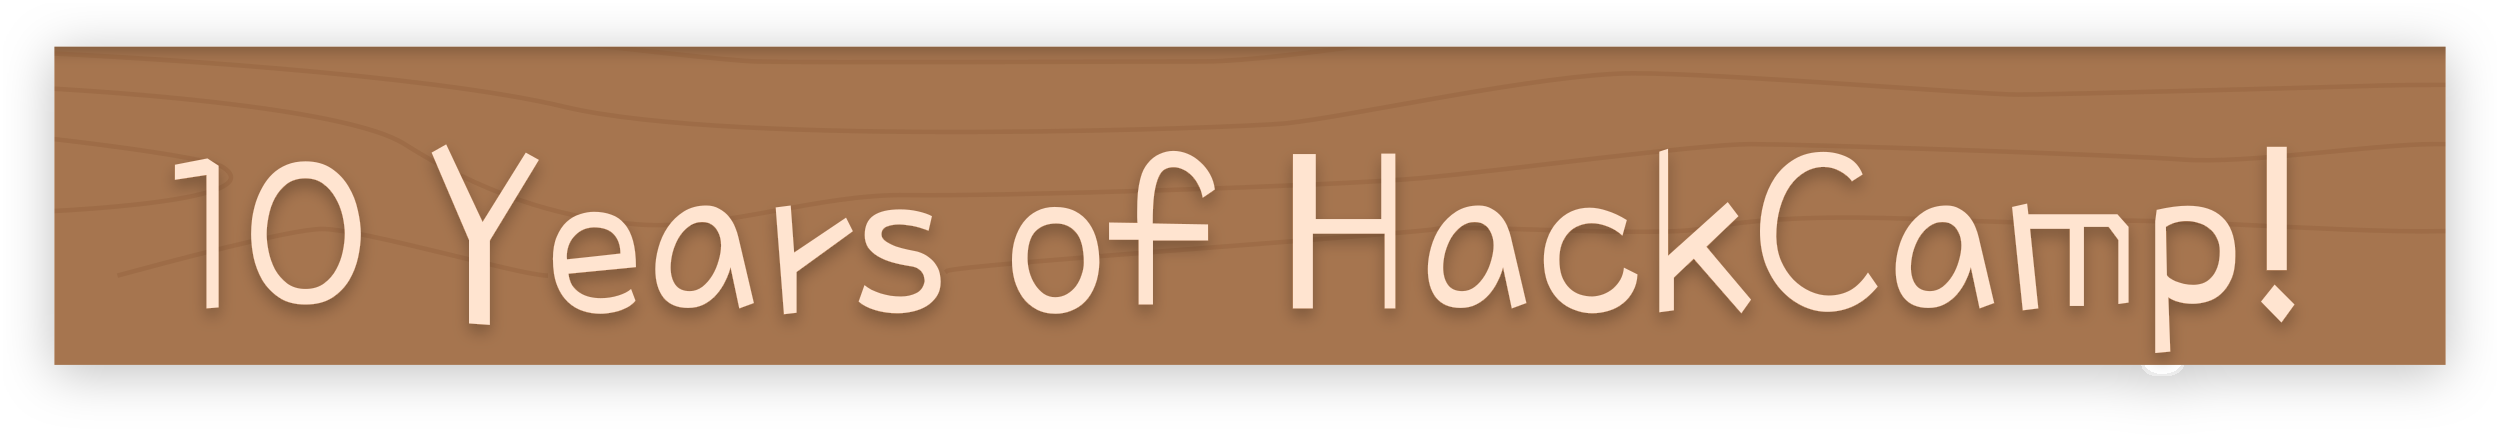
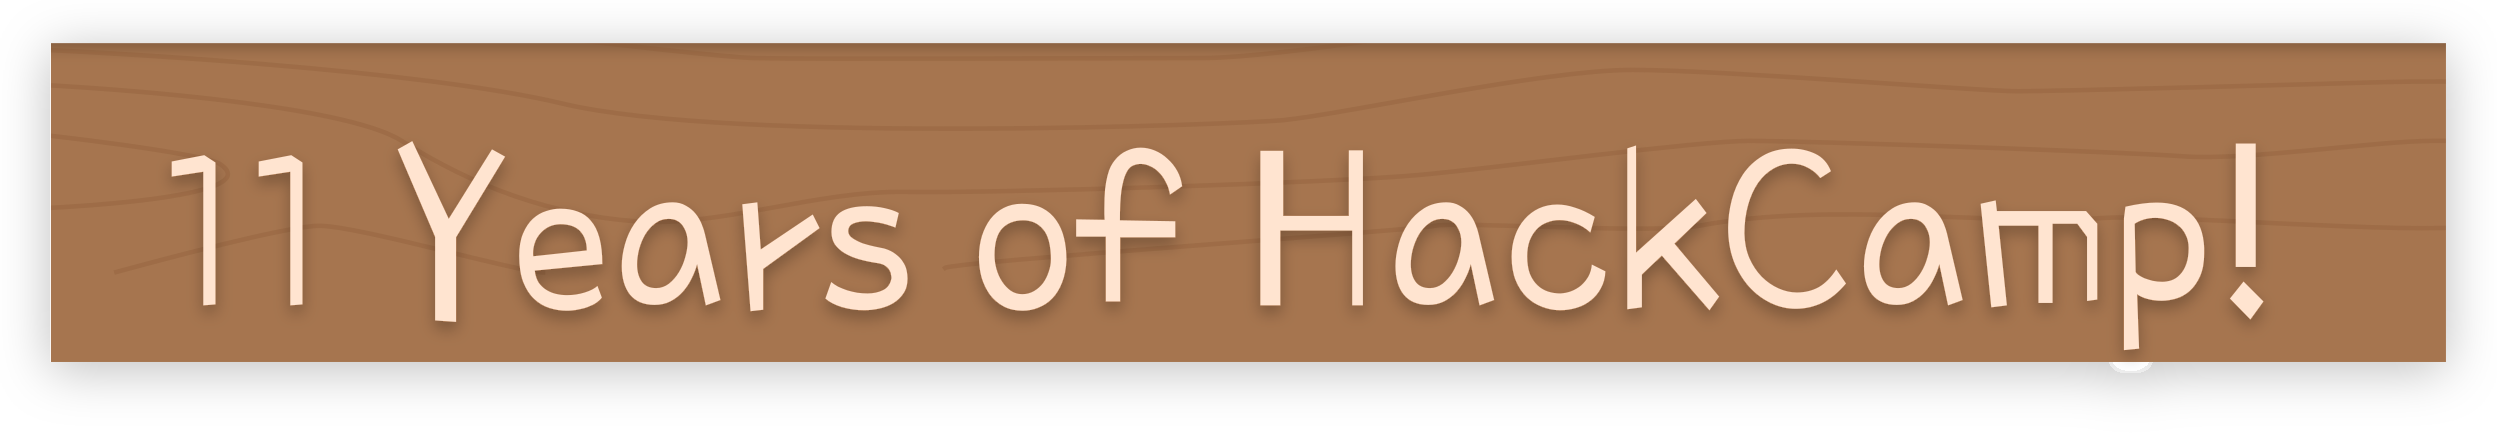
- <svg xmlns="http://www.w3.org/2000/svg" width="644" height="113" viewBox="0 0 644 113" fill="none">
+ <svg xmlns="http://www.w3.org/2000/svg" width="643" height="112" viewBox="0 0 643 112" fill="none">
  <g filter="url(#filter0_d_7246_24456)">
-     <mask id="mask0_7246_24456" style="mask-type:alpha" maskUnits="userSpaceOnUse" x="14" y="12" width="616" height="85">
-       <rect width="616" height="85" transform="translate(14 12)" fill="#A6754F" />
+     <mask id="mask0_7246_24456" style="mask-type:alpha" maskUnits="userSpaceOnUse" x="13" y="11" width="617" height="86">
+       <rect width="616" height="85" transform="translate(13.1001 11.1001)" fill="#A6754F" />
    </mask>
    <g mask="url(#mask0_7246_24456)">
      <g filter="url(#filter1_i_7246_24456)">
-         <rect x="-5.504" y="1" width="711.886" height="93" fill="#A6754F" />
+         <rect x="-6.404" y="0.1" width="711.886" height="93" fill="#A6754F" />
      </g>
      <g opacity="0.28">
-         <path d="M-3.878 34C15.3 35.647 53.424 40.451 57.421 43.059C71.939 52.529 6.338 55 -3.878 55" stroke="#875732" stroke-width="1.187" />
-         <path d="M243.626 69.322L243.15 69.676L243.859 70.628L244.335 70.274L243.98 69.798L243.626 69.322ZM369.956 58.978L369.826 58.399L369.956 58.978ZM437.788 58.978L437.68 58.395L437.788 58.978ZM541.691 56.975L541.651 56.383L541.691 56.975ZM772.107 45.354L772.139 45.946L772.107 45.354ZM30.253 71L30.408 71.573C36.33 69.97 47.468 66.966 58.146 64.364C63.486 63.062 68.705 61.862 73.098 60.988C77.508 60.11 81.033 59.572 83.012 59.572V58.978V58.385C80.899 58.385 77.264 58.949 72.866 59.824C68.45 60.703 63.212 61.907 57.865 63.211C47.17 65.817 36.02 68.824 30.098 70.427L30.253 71ZM83.012 58.978V59.572C85.498 59.572 89.913 60.308 95.306 61.438C100.679 62.562 106.963 64.063 113.155 65.566C119.342 67.067 125.439 68.572 130.425 69.7C132.918 70.264 135.139 70.736 136.96 71.067C138.768 71.396 140.22 71.593 141.154 71.593V71V70.407C140.339 70.407 138.981 70.228 137.172 69.9C135.376 69.573 133.173 69.106 130.686 68.543C125.713 67.417 119.63 65.916 113.434 64.413C107.244 62.91 100.943 61.405 95.549 60.276C90.176 59.151 85.641 58.385 83.012 58.385V58.978ZM243.98 69.798L244.335 70.274C244.281 70.314 244.257 70.311 244.343 70.284C244.409 70.263 244.506 70.238 244.641 70.209C244.91 70.151 245.289 70.085 245.778 70.012C246.753 69.867 248.13 69.699 249.855 69.512C253.303 69.138 258.122 68.689 263.867 68.191C275.354 67.196 290.526 66.007 305.802 64.829C321.077 63.652 336.455 62.488 348.351 61.542C354.298 61.069 359.377 60.651 363.138 60.314C366.871 59.979 369.363 59.718 370.085 59.557L369.956 58.978L369.826 58.399C369.202 58.539 366.816 58.792 363.032 59.132C359.277 59.469 354.203 59.887 348.257 60.359C336.363 61.305 320.988 62.469 305.711 63.646C290.435 64.823 275.258 66.013 263.764 67.009C258.018 67.507 253.189 67.957 249.727 68.332C247.997 68.52 246.602 68.69 245.603 68.839C245.105 68.913 244.696 68.983 244.39 69.049C244.238 69.082 244.102 69.116 243.988 69.152C243.895 69.181 243.747 69.232 243.626 69.322L243.98 69.798ZM369.956 58.978L370.085 59.557C370.687 59.423 372.008 59.342 373.953 59.314C375.874 59.286 378.343 59.31 381.198 59.365C386.909 59.476 394.136 59.714 401.565 59.922C408.99 60.131 416.613 60.311 423.1 60.305C429.567 60.298 434.962 60.108 437.897 59.562L437.788 58.978L437.68 58.395C434.87 58.918 429.586 59.112 423.098 59.118C416.631 59.124 409.023 58.945 401.599 58.736C394.179 58.528 386.939 58.289 381.221 58.179C378.362 58.123 375.877 58.1 373.936 58.128C372.019 58.155 370.57 58.233 369.826 58.399L369.956 58.978ZM437.788 58.978L437.897 59.562C455.057 56.368 473.576 56.366 491.538 56.917C509.474 57.467 526.888 58.571 541.731 57.567L541.691 56.975L541.651 56.383C526.885 57.382 509.574 56.283 491.575 55.731C473.602 55.18 454.974 55.177 437.68 58.395L437.788 58.978ZM541.691 56.975L541.731 57.567C549.728 57.026 569.458 58.124 589.35 59.063C599.28 59.532 609.236 59.959 617.755 60.12C626.26 60.28 633.376 60.175 637.603 59.566L637.518 58.978L637.434 58.391C633.316 58.984 626.292 59.094 617.778 58.934C609.277 58.773 599.336 58.346 589.406 57.877C569.578 56.941 549.738 55.836 541.651 56.383L541.691 56.975ZM637.518 58.978L637.603 59.566C645.893 58.371 663.332 58.37 680.45 58.42C688.994 58.445 697.446 58.482 704.602 58.388C711.745 58.294 717.64 58.069 721.051 57.562L720.963 56.975L720.876 56.388C717.557 56.882 711.743 57.108 704.586 57.202C697.442 57.296 689.003 57.258 680.454 57.233C663.387 57.183 645.833 57.181 637.434 58.391L637.518 58.978ZM720.963 56.975L721.051 57.562C727.827 56.553 736.898 53.832 746.088 51.285C755.316 48.728 764.676 46.343 772.139 45.946L772.107 45.354L772.076 44.762C764.464 45.166 754.981 47.59 745.771 50.142C736.523 52.705 727.558 55.393 720.876 56.388L720.963 56.975ZM772.107 45.354L772.139 45.946C784.172 45.307 795.059 45.68 798.985 45.946L799.025 45.354L799.065 44.762C795.095 44.493 784.161 44.119 772.076 44.762L772.107 45.354Z" fill="#875732" />
-         <path d="M40.005 -2C86.492 3.813 182.469 15.518 194.484 15.828C209.503 16.215 289.961 15.828 310.344 15.828C330.727 15.828 391.338 5.364 405.821 4.201C420.303 3.038 444.441 4.201 463.751 4.201C483.061 4.201 534.554 11.177 545.818 9.627C557.082 8.077 613.403 8.852 629.494 6.526C645.586 4.201 670.796 6.526 692.251 6.526C713.707 6.526 759.836 7.301 772.173 4.201C782.043 1.721 792.019 0.584 795.774 0.325" stroke="#875732" stroke-width="1.187" />
-         <path d="M-3.878 13C31.148 14.307 110.037 19.037 145.386 27.505C189.573 38.09 320.819 32.781 330.754 31.818C346.92 30.249 397.573 18.881 420.744 18.881C443.915 18.881 509.656 24.369 519.895 24.369C530.133 24.369 601.263 22.409 614.195 22.017C627.128 21.625 667.004 22.017 683.708 23.193C700.413 24.369 735.978 20.057 738.672 20.449C741.367 20.841 794.714 22.017 799.025 22.017" stroke="#875732" stroke-width="1.187" />
-         <path d="M-3.878 22C25.878 23.061 89.156 27.572 104.213 37.124C123.035 49.065 142.933 56.229 164.444 57.821C185.955 59.413 210.692 49.861 233.816 50.259C256.94 50.657 344.597 47.871 366.108 45.881C387.618 43.891 437.631 37.124 451.075 37.124C464.52 37.124 546.261 39.91 562.394 41.104C578.527 42.298 611.869 37.124 626.926 37.124C641.984 37.124 705.978 37.124 712.432 37.124C718.885 37.124 737.707 32.348 750.076 32.348C759.971 32.348 785.748 32.348 797.399 32.348" stroke="#875732" stroke-width="1.187" />
+         <path d="M-4.778 33.1C14.4 34.747 52.524 39.551 56.521 42.159C71.039 51.63 5.438 54.1 -4.778 54.1" stroke="#875732" stroke-width="1.187" />
+         <path d="M242.726 68.422L242.25 68.776L242.959 69.728L243.435 69.374L243.08 68.898L242.726 68.422ZM369.056 58.078L368.926 57.499V57.499L369.056 58.078ZM436.888 58.078L436.78 57.495L436.888 58.078ZM540.791 56.075L540.751 55.483V55.483L540.791 56.075ZM771.207 44.454L771.239 45.047V45.047L771.207 44.454ZM29.353 70.1L29.508 70.673C35.43 69.07 46.568 66.066 57.246 63.464C62.586 62.162 67.805 60.962 72.198 60.088C76.608 59.21 80.133 58.672 82.112 58.672V58.078V57.485C79.999 57.485 76.364 58.049 71.966 58.924C67.55 59.803 62.312 61.008 56.965 62.311C46.271 64.917 35.12 67.924 29.198 69.527L29.353 70.1ZM82.112 58.078V58.672C84.598 58.672 89.013 59.408 94.406 60.538C99.78 61.662 106.063 63.163 112.255 64.666C118.442 66.168 124.539 67.672 129.525 68.8C132.018 69.365 134.24 69.836 136.06 70.167C137.868 70.496 139.32 70.693 140.255 70.693V70.1V69.507C139.439 69.507 138.082 69.329 136.272 69C134.476 68.673 132.273 68.206 129.787 67.643C124.813 66.517 118.73 65.016 112.535 63.513C106.344 62.01 100.043 60.505 94.65 59.376C89.276 58.251 84.741 57.485 82.112 57.485V58.078ZM243.08 68.898L243.435 69.374C243.381 69.414 243.357 69.411 243.443 69.384C243.509 69.364 243.606 69.338 243.741 69.309C244.01 69.251 244.39 69.185 244.878 69.112C245.854 68.967 247.23 68.799 248.955 68.612C252.403 68.238 257.222 67.789 262.967 67.291C274.454 66.296 289.626 65.107 304.902 63.929C320.177 62.752 335.555 61.588 347.451 60.642C353.398 60.169 358.477 59.751 362.238 59.414C365.971 59.079 368.463 58.819 369.185 58.657L369.056 58.078L368.926 57.499C368.302 57.639 365.916 57.892 362.132 58.232C358.377 58.569 353.303 58.987 347.357 59.459C335.463 60.405 320.088 61.569 304.811 62.746C289.535 63.923 274.358 65.113 262.864 66.109C257.118 66.607 252.289 67.057 248.827 67.432C247.097 67.62 245.702 67.79 244.703 67.939C244.205 68.013 243.796 68.083 243.49 68.149C243.338 68.182 243.202 68.216 243.088 68.252C242.995 68.281 242.847 68.332 242.726 68.422L243.08 68.898ZM369.056 58.078L369.185 58.657C369.787 58.523 371.108 58.442 373.053 58.414C374.974 58.386 377.443 58.41 380.298 58.465C386.009 58.576 393.236 58.814 400.665 59.023C408.09 59.231 415.713 59.411 422.2 59.405C428.667 59.398 434.062 59.208 436.997 58.662L436.888 58.078L436.78 57.495C433.97 58.018 428.686 58.212 422.199 58.218C415.731 58.224 408.123 58.045 400.699 57.837C393.279 57.628 386.039 57.39 380.321 57.279C377.462 57.224 374.977 57.2 373.036 57.228C371.119 57.255 369.67 57.333 368.926 57.499L369.056 58.078ZM436.888 58.078L436.997 58.662C454.157 55.469 472.676 55.466 490.638 56.017C508.574 56.567 525.988 57.671 540.831 56.667L540.791 56.075L540.751 55.483C525.985 56.482 508.674 55.383 490.675 54.831C472.702 54.28 454.074 54.277 436.78 57.495L436.888 58.078ZM540.791 56.075L540.831 56.667C548.828 56.126 568.558 57.224 588.45 58.163C598.38 58.632 608.337 59.06 616.855 59.22C625.36 59.38 632.476 59.275 636.703 58.666L636.618 58.078L636.534 57.491C632.416 58.084 625.392 58.194 616.878 58.034C608.377 57.874 598.436 57.446 588.506 56.978C568.678 56.042 548.838 54.936 540.751 55.483L540.791 56.075ZM636.618 58.078L636.703 58.666C644.993 57.471 662.432 57.47 679.55 57.52C688.094 57.545 696.546 57.582 703.702 57.488C710.845 57.395 716.74 57.169 720.151 56.662L720.063 56.075L719.976 55.488C716.657 55.982 710.843 56.208 703.686 56.302C696.542 56.396 688.103 56.358 679.554 56.333C662.487 56.283 644.933 56.281 636.534 57.491L636.618 58.078ZM720.063 56.075L720.151 56.662C726.927 55.653 735.998 52.932 745.188 50.385C754.417 47.828 763.777 45.443 771.239 45.047L771.207 44.454L771.176 43.862C763.564 44.266 754.081 46.69 744.871 49.242C735.623 51.805 726.658 54.493 719.976 55.488L720.063 56.075ZM771.207 44.454L771.239 45.047C783.272 44.407 794.159 44.78 798.085 45.046L798.125 44.454L798.165 43.862C794.195 43.594 783.261 43.219 771.176 43.862L771.207 44.454Z" fill="#875732" />
+         <path d="M39.105 -2.9C85.592 2.913 181.569 14.618 193.584 14.928C208.603 15.315 289.061 14.928 309.444 14.928C329.827 14.928 390.438 4.464 404.921 3.301C419.403 2.138 443.541 3.301 462.851 3.301C482.161 3.301 533.654 10.277 544.918 8.727C556.182 7.177 612.503 7.952 628.594 5.626C644.686 3.301 669.896 5.626 691.352 5.626C712.807 5.626 758.936 6.402 771.273 3.301C781.143 0.821 791.12 -0.316 794.874 -0.575" stroke="#875732" stroke-width="1.187" />
+         <path d="M-4.778 12.1C30.248 13.407 109.137 18.137 144.486 26.605C188.673 37.19 319.919 31.881 329.854 30.918C346.02 29.349 396.673 17.981 419.844 17.981C443.015 17.981 508.756 23.469 518.995 23.469C529.233 23.469 600.363 21.509 613.295 21.117C626.228 20.725 666.104 21.117 682.809 22.293C699.513 23.469 735.078 19.157 737.772 19.549C740.467 19.941 793.814 21.117 798.125 21.117" stroke="#875732" stroke-width="1.187" />
+         <path d="M-4.778 21.1C24.978 22.162 88.256 26.672 103.314 36.224C122.135 48.165 142.033 55.329 163.544 56.921C185.055 58.513 209.792 48.961 232.916 49.359C256.04 49.757 343.697 46.971 365.208 44.981C386.719 42.991 436.731 36.224 450.175 36.224C463.62 36.224 545.361 39.011 561.494 40.205C577.627 41.399 610.969 36.224 626.026 36.224C641.084 36.224 705.079 36.224 711.532 36.224C717.985 36.224 736.807 31.448 749.176 31.448C759.071 31.448 784.848 31.448 796.5 31.448" stroke="#875732" stroke-width="1.187" />
      </g>
      <g filter="url(#filter2_d_7246_24456)">
-         <path d="M45.066 46.312V42.438L53.441 40.812L56.316 42.688V79.188L53.191 79.438V45.062L45.066 46.312ZM64.691 60.312C64.691 59.062 64.774 57.75 64.941 56.375C65.149 54.958 65.462 53.562 65.878 52.188C66.337 50.771 66.92 49.438 67.628 48.188C68.337 46.896 69.191 45.771 70.191 44.812C71.232 43.812 72.462 43.021 73.878 42.438C75.295 41.854 76.899 41.562 78.691 41.562C81.357 41.562 83.607 42.188 85.441 43.438C87.274 44.688 88.732 46.25 89.816 48.125C90.941 50 91.732 52.042 92.191 54.25C92.691 56.417 92.941 58.438 92.941 60.312C92.941 62.146 92.712 64.125 92.253 66.25C91.795 68.375 91.024 70.354 89.941 72.188C88.857 73.979 87.399 75.479 85.566 76.688C83.732 77.854 81.441 78.438 78.691 78.438C75.941 78.438 73.67 77.833 71.878 76.625C70.087 75.417 68.649 73.917 67.566 72.125C66.524 70.292 65.774 68.333 65.316 66.25C64.899 64.125 64.691 62.146 64.691 60.312ZM68.691 60.312C68.691 61.646 68.857 63.125 69.191 64.75C69.524 66.375 70.066 67.917 70.816 69.375C71.607 70.792 72.649 72 73.941 73C75.232 73.958 76.816 74.438 78.691 74.438C80.607 74.438 82.212 73.958 83.503 73C84.837 72 85.878 70.792 86.628 69.375C87.42 67.917 87.982 66.375 88.316 64.75C88.649 63.125 88.816 61.646 88.816 60.312C88.816 58.854 88.628 57.292 88.253 55.625C87.878 53.958 87.274 52.417 86.441 51C85.649 49.542 84.607 48.333 83.316 47.375C82.066 46.417 80.524 45.938 78.691 45.938C76.774 45.938 75.17 46.417 73.878 47.375C72.628 48.333 71.607 49.542 70.816 51C70.066 52.417 69.524 53.979 69.191 55.688C68.857 57.354 68.691 58.896 68.691 60.312ZM126.191 83.688L120.816 83.312V61.812L111.191 39.312L114.941 37.188L124.316 57.188L135.441 39.312L138.816 41.188L126.191 61.938V83.688ZM142.441 66.688C142.441 64.396 142.774 62.479 143.441 60.938C144.107 59.354 144.941 58.104 145.941 57.188C146.982 56.229 148.128 55.562 149.378 55.188C150.628 54.771 151.837 54.562 153.003 54.562C154.67 54.562 156.17 54.812 157.503 55.312C158.837 55.771 159.962 56.562 160.878 57.688C161.837 58.771 162.566 60.229 163.066 62.062C163.566 63.896 163.816 66.146 163.816 68.812L146.441 70.5C146.566 71.667 146.878 72.667 147.378 73.5C147.92 74.292 148.587 74.938 149.378 75.438C150.17 75.938 151.024 76.292 151.941 76.5C152.857 76.708 153.795 76.812 154.753 76.812C156.337 76.812 157.857 76.583 159.316 76.125C160.774 75.667 161.857 75.104 162.566 74.438L163.691 77.438C163.399 77.854 162.962 78.271 162.378 78.688C161.795 79.104 161.107 79.458 160.316 79.75C159.524 80.083 158.628 80.333 157.628 80.5C156.67 80.708 155.67 80.812 154.628 80.812C153.17 80.812 151.712 80.583 150.253 80.125C148.795 79.667 147.482 78.896 146.316 77.812C145.149 76.729 144.212 75.292 143.503 73.5C142.795 71.667 142.441 69.396 142.441 66.688ZM146.066 66.812L159.816 65.312C159.816 63.271 159.274 61.646 158.191 60.438C157.107 59.188 155.357 58.562 152.941 58.562C151.774 58.604 150.753 58.854 149.878 59.312C149.045 59.771 148.337 60.354 147.753 61.062C147.17 61.729 146.732 62.5 146.441 63.375C146.149 64.25 146.003 65.146 146.003 66.062C146.003 66.396 146.024 66.646 146.066 66.812ZM190.191 61.062L194.191 78.062L190.441 79.438L188.191 68.812C187.899 69.979 187.441 71.188 186.816 72.438C186.232 73.688 185.482 74.833 184.566 75.875C183.691 76.875 182.628 77.708 181.378 78.375C180.17 79 178.795 79.312 177.253 79.312C174.503 79.312 172.399 78.438 170.941 76.688C169.524 74.896 168.816 72.438 168.816 69.312C168.816 67.521 169.087 65.667 169.628 63.75C170.17 61.792 170.982 60.021 172.066 58.438C173.149 56.854 174.503 55.542 176.128 54.5C177.795 53.458 179.732 52.938 181.941 52.938C183.232 52.938 184.357 53.229 185.316 53.812C186.316 54.354 187.149 55.042 187.816 55.875C188.482 56.708 189.003 57.604 189.378 58.562C189.753 59.479 190.024 60.312 190.191 61.062ZM182.566 57.438C182.274 57.354 181.982 57.292 181.691 57.25C181.441 57.208 181.17 57.188 180.878 57.188C179.587 57.188 178.42 57.583 177.378 58.375C176.378 59.125 175.524 60.083 174.816 61.25C174.149 62.417 173.628 63.688 173.253 65.062C172.92 66.438 172.753 67.708 172.753 68.875C172.753 70.708 173.149 72.188 173.941 73.312C174.732 74.438 175.982 75 177.691 75C178.857 75 179.941 74.625 180.941 73.875C181.941 73.083 182.795 72.104 183.503 70.938C184.212 69.771 184.753 68.5 185.128 67.125C185.545 65.708 185.753 64.396 185.753 63.188C185.753 61.854 185.482 60.688 184.941 59.688C184.441 58.646 183.649 57.896 182.566 57.438ZM201.941 80.938L199.816 53.438L203.691 52.938L204.566 65.062L217.941 56.062L219.691 59.562L205.191 70.062V80.562L201.941 80.938ZM240.066 55.688L239.191 59.438C238.857 59.271 238.399 59.104 237.816 58.938C237.274 58.729 236.649 58.542 235.941 58.375C235.274 58.208 234.545 58.083 233.753 58C233.003 57.875 232.295 57.812 231.628 57.812C230.378 57.812 229.295 58 228.378 58.375C227.503 58.75 227.066 59.417 227.066 60.375C227.066 61.083 227.441 61.688 228.191 62.188C228.941 62.688 229.816 63.125 230.816 63.5C231.857 63.833 232.878 64.104 233.878 64.312C234.92 64.521 235.732 64.688 236.316 64.812C237.566 65.188 238.566 65.688 239.316 66.312C240.107 66.896 240.712 67.542 241.128 68.25C241.587 68.917 241.899 69.625 242.066 70.375C242.232 71.125 242.316 71.854 242.316 72.562C242.316 74.062 241.962 75.333 241.253 76.375C240.587 77.375 239.712 78.208 238.628 78.875C237.587 79.5 236.399 79.958 235.066 80.25C233.774 80.542 232.482 80.688 231.191 80.688C229.191 80.688 227.274 80.417 225.441 79.875C223.649 79.333 222.232 78.604 221.191 77.688L222.691 73.438C223.191 73.854 223.774 74.25 224.441 74.625C225.149 74.958 225.92 75.271 226.753 75.562C227.587 75.812 228.462 76.021 229.378 76.188C230.295 76.312 231.191 76.375 232.066 76.375C233.566 76.375 234.899 76.083 236.066 75.5C237.232 74.917 237.941 73.896 238.191 72.438C238.191 72.188 238.149 71.875 238.066 71.5C238.024 71.083 237.878 70.688 237.628 70.312C237.42 69.938 237.066 69.583 236.566 69.25C236.107 68.917 235.441 68.688 234.566 68.562C232.857 68.312 231.274 67.979 229.816 67.562C228.399 67.146 227.17 66.625 226.128 66C225.087 65.375 224.253 64.625 223.628 63.75C223.045 62.833 222.753 61.771 222.753 60.562C222.753 58.229 223.524 56.542 225.066 55.5C226.607 54.458 228.878 53.938 231.878 53.938C233.462 53.938 234.982 54.104 236.441 54.438C237.941 54.771 239.149 55.188 240.066 55.688ZM272.066 57.562C269.774 57.562 267.962 58.271 266.628 59.688C265.337 61.104 264.691 63.375 264.691 66.5C264.691 67.708 264.857 68.917 265.191 70.125C265.524 71.292 266.003 72.354 266.628 73.312C267.253 74.271 268.003 75.062 268.878 75.688C269.753 76.271 270.732 76.562 271.816 76.562C272.941 76.562 273.962 76.292 274.878 75.75C275.795 75.208 276.566 74.521 277.191 73.688C277.816 72.812 278.295 71.854 278.628 70.812C279.003 69.729 279.191 68.688 279.191 67.688C279.191 64.021 278.524 61.417 277.191 59.875C275.899 58.333 274.191 57.562 272.066 57.562ZM271.691 53.312C273.774 53.312 275.545 53.688 277.003 54.438C278.462 55.188 279.649 56.229 280.566 57.562C281.482 58.854 282.149 60.375 282.566 62.125C282.982 63.833 283.191 65.688 283.191 67.688C283.107 69.938 282.732 71.896 282.066 73.562C281.441 75.188 280.607 76.542 279.566 77.625C278.524 78.708 277.337 79.5 276.003 80C274.712 80.542 273.357 80.812 271.941 80.812C270.066 80.812 268.42 80.438 267.003 79.688C265.628 78.938 264.462 77.938 263.503 76.688C262.587 75.396 261.878 73.938 261.378 72.312C260.92 70.646 260.691 68.896 260.691 67.062C260.691 65.104 260.941 63.292 261.441 61.625C261.982 59.917 262.712 58.458 263.628 57.25C264.587 56 265.732 55.042 267.066 54.375C268.441 53.667 269.982 53.312 271.691 53.312ZM311.191 61.938H297.003V78.438H293.316V61.75H285.691V57.312L293.003 57.438C292.962 56.938 292.941 56.458 292.941 56C292.941 55.542 292.941 55.083 292.941 54.625C292.941 52.625 293.003 50.938 293.128 49.562C293.295 48.188 293.503 47.021 293.753 46.062C294.003 45.104 294.274 44.333 294.566 43.75C294.899 43.125 295.232 42.604 295.566 42.188C296.482 41.021 297.524 40.188 298.691 39.688C299.857 39.146 301.045 38.875 302.253 38.875C303.503 38.875 304.732 39.125 305.941 39.625C307.149 40.125 308.232 40.833 309.191 41.75C310.191 42.625 311.024 43.667 311.691 44.875C312.357 46.083 312.774 47.396 312.941 48.812L309.816 50.938C309.607 49.688 309.232 48.583 308.691 47.625C308.191 46.625 307.587 45.792 306.878 45.125C306.212 44.458 305.482 43.958 304.691 43.625C303.899 43.25 303.107 43.062 302.316 43.062C301.524 43.062 300.795 43.229 300.128 43.562C299.462 43.896 298.899 44.583 298.441 45.625C297.982 46.625 297.607 48.083 297.316 50C297.066 51.875 296.941 54.396 296.941 57.562L311.191 57.812V61.938ZM355.816 56.438V39.562H359.441V79.438H356.691V60.188H338.191V79.438H333.066V39.688H338.941V56.438H355.816ZM389.191 61.062L393.191 78.062L389.441 79.438L387.191 68.812C386.899 69.979 386.441 71.188 385.816 72.438C385.232 73.688 384.482 74.833 383.566 75.875C382.691 76.875 381.628 77.708 380.378 78.375C379.17 79 377.795 79.312 376.253 79.312C373.503 79.312 371.399 78.438 369.941 76.688C368.524 74.896 367.816 72.438 367.816 69.312C367.816 67.521 368.087 65.667 368.628 63.75C369.17 61.792 369.982 60.021 371.066 58.438C372.149 56.854 373.503 55.542 375.128 54.5C376.795 53.458 378.732 52.938 380.941 52.938C382.232 52.938 383.357 53.229 384.316 53.812C385.316 54.354 386.149 55.042 386.816 55.875C387.482 56.708 388.003 57.604 388.378 58.562C388.753 59.479 389.024 60.312 389.191 61.062ZM381.566 57.438C381.274 57.354 380.982 57.292 380.691 57.25C380.441 57.208 380.17 57.188 379.878 57.188C378.587 57.188 377.42 57.583 376.378 58.375C375.378 59.125 374.524 60.083 373.816 61.25C373.149 62.417 372.628 63.688 372.253 65.062C371.92 66.438 371.753 67.708 371.753 68.875C371.753 70.708 372.149 72.188 372.941 73.312C373.732 74.438 374.982 75 376.691 75C377.857 75 378.941 74.625 379.941 73.875C380.941 73.083 381.795 72.104 382.503 70.938C383.212 69.771 383.753 68.5 384.128 67.125C384.545 65.708 384.753 64.396 384.753 63.188C384.753 61.854 384.482 60.688 383.941 59.688C383.441 58.646 382.649 57.896 381.566 57.438ZM419.066 56.688L417.941 60.688C416.732 59.604 415.441 58.812 414.066 58.312C412.691 57.771 411.337 57.5 410.003 57.5C408.878 57.5 407.795 57.708 406.753 58.125C405.753 58.5 404.878 59.083 404.128 59.875C403.378 60.667 402.774 61.646 402.316 62.812C401.899 63.979 401.691 65.312 401.691 66.812C401.691 68.604 401.92 70.104 402.378 71.312C402.878 72.521 403.524 73.5 404.316 74.25C405.107 75 406.003 75.542 407.003 75.875C408.045 76.208 409.107 76.375 410.191 76.375C411.149 76.333 412.087 76.146 413.003 75.812C413.962 75.438 414.816 74.938 415.566 74.312C416.316 73.646 416.941 72.875 417.441 72C417.941 71.083 418.232 70.062 418.316 68.938L421.816 70.688C421.732 72.354 421.337 73.812 420.628 75.062C419.962 76.312 419.087 77.354 418.003 78.188C416.962 79.021 415.753 79.646 414.378 80.062C413.003 80.479 411.587 80.688 410.128 80.688C408.587 80.688 407.066 80.396 405.566 79.812C404.066 79.271 402.732 78.438 401.566 77.312C400.399 76.188 399.462 74.771 398.753 73.062C398.045 71.312 397.691 69.271 397.691 66.938C397.691 64.979 397.982 63.188 398.566 61.562C399.149 59.896 399.962 58.479 401.003 57.312C402.045 56.104 403.274 55.167 404.691 54.5C406.149 53.833 407.732 53.5 409.441 53.5C410.899 53.5 412.42 53.771 414.003 54.312C415.628 54.812 417.316 55.604 419.066 56.688ZM429.691 65.875L445.066 52.062L447.816 55.688L439.566 63.562L451.066 77.188L448.566 80.688L436.316 66.625L431.191 71.5V79.938L427.441 80.438V39.062L429.691 38.312V65.875ZM479.816 44.938L477.066 46.688C476.399 45.729 475.399 44.875 474.066 44.125C472.732 43.375 471.316 43 469.816 43C468.066 43 466.441 43.438 464.941 44.312C463.482 45.146 462.191 46.354 461.066 47.938C459.982 49.521 459.128 51.417 458.503 53.625C457.878 55.833 457.566 58.271 457.566 60.938C457.607 63.271 458.024 65.375 458.816 67.25C459.649 69.125 460.712 70.729 462.003 72.062C463.295 73.354 464.732 74.354 466.316 75.062C467.899 75.771 469.482 76.125 471.066 76.125C473.149 76.125 475.024 75.667 476.691 74.75C478.357 73.792 479.857 72.271 481.191 70.188L483.691 73.812C481.816 76.062 479.795 77.708 477.628 78.75C475.462 79.792 473.17 80.312 470.753 80.312C468.545 80.312 466.399 79.812 464.316 78.812C462.232 77.812 460.378 76.417 458.753 74.625C457.128 72.792 455.816 70.604 454.816 68.062C453.857 65.479 453.378 62.625 453.378 59.5C453.378 57.125 453.691 54.729 454.316 52.312C454.941 49.896 455.899 47.708 457.191 45.75C458.524 43.792 460.212 42.208 462.253 41C464.337 39.75 466.816 39.125 469.691 39.125C471.857 39.125 473.878 39.562 475.753 40.438C477.628 41.312 478.982 42.812 479.816 44.938ZM509.691 61.062L513.691 78.062L509.941 79.438L507.691 68.812C507.399 69.979 506.941 71.188 506.316 72.438C505.732 73.688 504.982 74.833 504.066 75.875C503.191 76.875 502.128 77.708 500.878 78.375C499.67 79 498.295 79.312 496.753 79.312C494.003 79.312 491.899 78.438 490.441 76.688C489.024 74.896 488.316 72.438 488.316 69.312C488.316 67.521 488.587 65.667 489.128 63.75C489.67 61.792 490.482 60.021 491.566 58.438C492.649 56.854 494.003 55.542 495.628 54.5C497.295 53.458 499.232 52.938 501.441 52.938C502.732 52.938 503.857 53.229 504.816 53.812C505.816 54.354 506.649 55.042 507.316 55.875C507.982 56.708 508.503 57.604 508.878 58.562C509.253 59.479 509.524 60.312 509.691 61.062ZM502.066 57.438C501.774 57.354 501.482 57.292 501.191 57.25C500.941 57.208 500.67 57.188 500.378 57.188C499.087 57.188 497.92 57.583 496.878 58.375C495.878 59.125 495.024 60.083 494.316 61.25C493.649 62.417 493.128 63.688 492.753 65.062C492.42 66.438 492.253 67.708 492.253 68.875C492.253 70.708 492.649 72.188 493.441 73.312C494.232 74.438 495.482 75 497.191 75C498.357 75 499.441 74.625 500.441 73.875C501.441 73.083 502.295 72.104 503.003 70.938C503.712 69.771 504.253 68.5 504.628 67.125C505.045 65.708 505.253 64.396 505.253 63.188C505.253 61.854 504.982 60.688 504.441 59.688C503.941 58.646 503.149 57.896 502.066 57.438ZM518.316 53.312L522.191 52.438L522.503 55.188H545.441L548.316 58.438V77.938L545.691 78.312V61.812L543.191 58.438H536.816V78.812H533.191V58.938H522.941L525.066 79.438L521.066 79.938L518.316 53.312ZM575.816 64.688V66C575.816 68.375 575.462 70.354 574.753 71.938C574.045 73.521 573.149 74.792 572.066 75.75C571.024 76.667 569.857 77.312 568.566 77.688C567.274 78.062 566.045 78.25 564.878 78.25C563.545 78.25 562.295 78.083 561.128 77.75C560.003 77.417 559.149 77.021 558.566 76.562L559.066 90.562L555.191 90.938V56.938L555.566 54.062C558.649 53.354 561.316 53 563.566 53C567.441 53 570.399 53.979 572.441 55.938C574.524 57.854 575.649 60.771 575.816 64.688ZM557.941 58.438L558.191 70.812C558.232 71.021 558.441 71.271 558.816 71.562C559.232 71.854 559.753 72.146 560.378 72.438C561.045 72.688 561.774 72.917 562.566 73.125C563.357 73.292 564.17 73.375 565.003 73.375C565.795 73.375 566.587 73.25 567.378 73C568.212 72.708 568.941 72.229 569.566 71.562C570.232 70.896 570.774 70 571.191 68.875C571.607 67.75 571.816 66.354 571.816 64.688C571.816 63.396 571.566 62.271 571.066 61.312C570.607 60.312 569.962 59.5 569.128 58.875C568.337 58.208 567.42 57.729 566.378 57.438C565.378 57.104 564.337 56.938 563.253 56.938C562.295 56.938 561.357 57.062 560.441 57.312C559.524 57.562 558.691 57.938 557.941 58.438ZM591.066 78.438L587.691 83.062L582.441 77.688L585.941 73.312L591.066 78.438ZM589.066 69.562H583.941V37.812H589.066V69.562Z" fill="#FFE4D0" />
+         <path d="M44.166 45.413V41.538L52.541 39.913L55.416 41.788V78.288L52.291 78.538V44.163L44.166 45.413ZM66.541 45.413V41.538L74.916 39.913L77.791 41.788V78.288L74.666 78.538V44.163L66.541 45.413ZM117.291 82.788L111.916 82.413V60.913L102.291 38.413L106.041 36.288L115.416 56.288L126.541 38.413L129.916 40.288L117.291 61.038V82.788ZM133.541 65.788C133.541 63.496 133.874 61.579 134.541 60.038C135.207 58.454 136.041 57.204 137.041 56.288C138.082 55.329 139.228 54.663 140.478 54.288C141.728 53.871 142.937 53.663 144.103 53.663C145.77 53.663 147.27 53.913 148.603 54.413C149.937 54.871 151.062 55.663 151.978 56.788C152.937 57.871 153.666 59.329 154.166 61.163C154.666 62.996 154.916 65.246 154.916 67.913L137.541 69.6C137.666 70.767 137.978 71.767 138.478 72.6C139.02 73.392 139.687 74.038 140.478 74.538C141.27 75.038 142.124 75.392 143.041 75.6C143.957 75.808 144.895 75.913 145.853 75.913C147.437 75.913 148.957 75.683 150.416 75.225C151.874 74.767 152.957 74.204 153.666 73.538L154.791 76.538C154.499 76.954 154.062 77.371 153.478 77.788C152.895 78.204 152.207 78.558 151.416 78.85C150.624 79.183 149.728 79.433 148.728 79.6C147.77 79.808 146.77 79.913 145.728 79.913C144.27 79.913 142.812 79.683 141.353 79.225C139.895 78.767 138.582 77.996 137.416 76.913C136.249 75.829 135.312 74.392 134.603 72.6C133.895 70.767 133.541 68.496 133.541 65.788ZM137.166 65.913L150.916 64.413C150.916 62.371 150.374 60.746 149.291 59.538C148.207 58.288 146.457 57.663 144.041 57.663C142.874 57.704 141.853 57.954 140.978 58.413C140.145 58.871 139.437 59.454 138.853 60.163C138.27 60.829 137.832 61.6 137.541 62.475C137.249 63.35 137.103 64.246 137.103 65.163C137.103 65.496 137.124 65.746 137.166 65.913ZM181.291 60.163L185.291 77.163L181.541 78.538L179.291 67.913C178.999 69.079 178.541 70.288 177.916 71.538C177.332 72.788 176.582 73.933 175.666 74.975C174.791 75.975 173.728 76.808 172.478 77.475C171.27 78.1 169.895 78.413 168.353 78.413C165.603 78.413 163.499 77.538 162.041 75.788C160.624 73.996 159.916 71.538 159.916 68.413C159.916 66.621 160.187 64.767 160.728 62.85C161.27 60.892 162.082 59.121 163.166 57.538C164.249 55.954 165.603 54.642 167.228 53.6C168.895 52.558 170.832 52.038 173.041 52.038C174.332 52.038 175.457 52.329 176.416 52.913C177.416 53.454 178.249 54.142 178.916 54.975C179.582 55.808 180.103 56.704 180.478 57.663C180.853 58.579 181.124 59.413 181.291 60.163ZM173.666 56.538C173.374 56.454 173.082 56.392 172.791 56.35C172.541 56.308 172.27 56.288 171.978 56.288C170.687 56.288 169.52 56.683 168.478 57.475C167.478 58.225 166.624 59.183 165.916 60.35C165.249 61.517 164.728 62.788 164.353 64.163C164.02 65.538 163.853 66.808 163.853 67.975C163.853 69.808 164.249 71.288 165.041 72.413C165.832 73.538 167.082 74.1 168.791 74.1C169.957 74.1 171.041 73.725 172.041 72.975C173.041 72.183 173.895 71.204 174.603 70.038C175.312 68.871 175.853 67.6 176.228 66.225C176.645 64.808 176.853 63.496 176.853 62.288C176.853 60.954 176.582 59.788 176.041 58.788C175.541 57.746 174.749 56.996 173.666 56.538ZM193.041 80.038L190.916 52.538L194.791 52.038L195.666 64.163L209.041 55.163L210.791 58.663L196.291 69.163V79.663L193.041 80.038ZM231.166 54.788L230.291 58.538C229.957 58.371 229.499 58.204 228.916 58.038C228.374 57.829 227.749 57.642 227.041 57.475C226.374 57.308 225.645 57.183 224.853 57.1C224.103 56.975 223.395 56.913 222.728 56.913C221.478 56.913 220.395 57.1 219.478 57.475C218.603 57.85 218.166 58.517 218.166 59.475C218.166 60.183 218.541 60.788 219.291 61.288C220.041 61.788 220.916 62.225 221.916 62.6C222.957 62.933 223.978 63.204 224.978 63.413C226.02 63.621 226.832 63.788 227.416 63.913C228.666 64.288 229.666 64.788 230.416 65.413C231.207 65.996 231.812 66.642 232.228 67.35C232.687 68.017 232.999 68.725 233.166 69.475C233.332 70.225 233.416 70.954 233.416 71.663C233.416 73.163 233.062 74.433 232.353 75.475C231.687 76.475 230.812 77.308 229.728 77.975C228.687 78.6 227.499 79.058 226.166 79.35C224.874 79.642 223.582 79.788 222.291 79.788C220.291 79.788 218.374 79.517 216.541 78.975C214.749 78.433 213.332 77.704 212.291 76.788L213.791 72.538C214.291 72.954 214.874 73.35 215.541 73.725C216.249 74.058 217.02 74.371 217.853 74.663C218.687 74.913 219.562 75.121 220.478 75.288C221.395 75.413 222.291 75.475 223.166 75.475C224.666 75.475 225.999 75.183 227.166 74.6C228.332 74.017 229.041 72.996 229.291 71.538C229.291 71.288 229.249 70.975 229.166 70.6C229.124 70.183 228.978 69.788 228.728 69.413C228.52 69.038 228.166 68.683 227.666 68.35C227.207 68.017 226.541 67.788 225.666 67.663C223.957 67.413 222.374 67.079 220.916 66.663C219.499 66.246 218.27 65.725 217.228 65.1C216.187 64.475 215.353 63.725 214.728 62.85C214.145 61.933 213.853 60.871 213.853 59.663C213.853 57.329 214.624 55.642 216.166 54.6C217.707 53.558 219.978 53.038 222.978 53.038C224.562 53.038 226.082 53.204 227.541 53.538C229.041 53.871 230.249 54.288 231.166 54.788ZM263.166 56.663C260.874 56.663 259.062 57.371 257.728 58.788C256.437 60.204 255.791 62.475 255.791 65.6C255.791 66.808 255.957 68.017 256.291 69.225C256.624 70.392 257.103 71.454 257.728 72.413C258.353 73.371 259.103 74.163 259.978 74.788C260.853 75.371 261.832 75.663 262.916 75.663C264.041 75.663 265.062 75.392 265.978 74.85C266.895 74.308 267.666 73.621 268.291 72.788C268.916 71.913 269.395 70.954 269.728 69.913C270.103 68.829 270.291 67.788 270.291 66.788C270.291 63.121 269.624 60.517 268.291 58.975C266.999 57.433 265.291 56.663 263.166 56.663ZM262.791 52.413C264.874 52.413 266.645 52.788 268.103 53.538C269.562 54.288 270.749 55.329 271.666 56.663C272.582 57.954 273.249 59.475 273.666 61.225C274.082 62.933 274.291 64.788 274.291 66.788C274.207 69.038 273.832 70.996 273.166 72.663C272.541 74.288 271.707 75.642 270.666 76.725C269.624 77.808 268.437 78.6 267.103 79.1C265.812 79.642 264.457 79.913 263.041 79.913C261.166 79.913 259.52 79.538 258.103 78.788C256.728 78.038 255.562 77.038 254.603 75.788C253.687 74.496 252.978 73.038 252.478 71.413C252.02 69.746 251.791 67.996 251.791 66.163C251.791 64.204 252.041 62.392 252.541 60.725C253.082 59.017 253.812 57.558 254.728 56.35C255.687 55.1 256.832 54.142 258.166 53.475C259.541 52.767 261.082 52.413 262.791 52.413ZM302.291 61.038H288.103V77.538H284.416V60.85H276.791V56.413L284.103 56.538C284.062 56.038 284.041 55.558 284.041 55.1C284.041 54.642 284.041 54.183 284.041 53.725C284.041 51.725 284.103 50.038 284.228 48.663C284.395 47.288 284.603 46.121 284.853 45.163C285.103 44.204 285.374 43.433 285.666 42.85C285.999 42.225 286.332 41.704 286.666 41.288C287.582 40.121 288.624 39.288 289.791 38.788C290.957 38.246 292.145 37.975 293.353 37.975C294.603 37.975 295.832 38.225 297.041 38.725C298.249 39.225 299.332 39.933 300.291 40.85C301.291 41.725 302.124 42.767 302.791 43.975C303.457 45.183 303.874 46.496 304.041 47.913L300.916 50.038C300.707 48.788 300.332 47.683 299.791 46.725C299.291 45.725 298.687 44.892 297.978 44.225C297.312 43.558 296.582 43.058 295.791 42.725C294.999 42.35 294.207 42.163 293.416 42.163C292.624 42.163 291.895 42.329 291.228 42.663C290.562 42.996 289.999 43.683 289.541 44.725C289.082 45.725 288.707 47.183 288.416 49.1C288.166 50.975 288.041 53.496 288.041 56.663L302.291 56.913V61.038ZM346.916 55.538V38.663H350.541V78.538H347.791V59.288H329.291V78.538H324.166V38.788H330.041V55.538H346.916ZM380.291 60.163L384.291 77.163L380.541 78.538L378.291 67.913C377.999 69.079 377.541 70.288 376.916 71.538C376.332 72.788 375.582 73.933 374.666 74.975C373.791 75.975 372.728 76.808 371.478 77.475C370.27 78.1 368.895 78.413 367.353 78.413C364.603 78.413 362.499 77.538 361.041 75.788C359.624 73.996 358.916 71.538 358.916 68.413C358.916 66.621 359.187 64.767 359.728 62.85C360.27 60.892 361.082 59.121 362.166 57.538C363.249 55.954 364.603 54.642 366.228 53.6C367.895 52.558 369.832 52.038 372.041 52.038C373.332 52.038 374.457 52.329 375.416 52.913C376.416 53.454 377.249 54.142 377.916 54.975C378.582 55.808 379.103 56.704 379.478 57.663C379.853 58.579 380.124 59.413 380.291 60.163ZM372.666 56.538C372.374 56.454 372.082 56.392 371.791 56.35C371.541 56.308 371.27 56.288 370.978 56.288C369.687 56.288 368.52 56.683 367.478 57.475C366.478 58.225 365.624 59.183 364.916 60.35C364.249 61.517 363.728 62.788 363.353 64.163C363.02 65.538 362.853 66.808 362.853 67.975C362.853 69.808 363.249 71.288 364.041 72.413C364.832 73.538 366.082 74.1 367.791 74.1C368.957 74.1 370.041 73.725 371.041 72.975C372.041 72.183 372.895 71.204 373.603 70.038C374.312 68.871 374.853 67.6 375.228 66.225C375.645 64.808 375.853 63.496 375.853 62.288C375.853 60.954 375.582 59.788 375.041 58.788C374.541 57.746 373.749 56.996 372.666 56.538ZM410.166 55.788L409.041 59.788C407.832 58.704 406.541 57.913 405.166 57.413C403.791 56.871 402.437 56.6 401.103 56.6C399.978 56.6 398.895 56.808 397.853 57.225C396.853 57.6 395.978 58.183 395.228 58.975C394.478 59.767 393.874 60.746 393.416 61.913C392.999 63.079 392.791 64.413 392.791 65.913C392.791 67.704 393.02 69.204 393.478 70.413C393.978 71.621 394.624 72.6 395.416 73.35C396.207 74.1 397.103 74.642 398.103 74.975C399.145 75.308 400.207 75.475 401.291 75.475C402.249 75.433 403.187 75.246 404.103 74.913C405.062 74.538 405.916 74.038 406.666 73.413C407.416 72.746 408.041 71.975 408.541 71.1C409.041 70.183 409.332 69.163 409.416 68.038L412.916 69.788C412.832 71.454 412.437 72.913 411.728 74.163C411.062 75.413 410.187 76.454 409.103 77.288C408.062 78.121 406.853 78.746 405.478 79.163C404.103 79.579 402.687 79.788 401.228 79.788C399.687 79.788 398.166 79.496 396.666 78.913C395.166 78.371 393.832 77.538 392.666 76.413C391.499 75.288 390.562 73.871 389.853 72.163C389.145 70.413 388.791 68.371 388.791 66.038C388.791 64.079 389.082 62.288 389.666 60.663C390.249 58.996 391.062 57.579 392.103 56.413C393.145 55.204 394.374 54.267 395.791 53.6C397.249 52.933 398.832 52.6 400.541 52.6C401.999 52.6 403.52 52.871 405.103 53.413C406.728 53.913 408.416 54.704 410.166 55.788ZM420.791 64.975L436.166 51.163L438.916 54.788L430.666 62.663L442.166 76.288L439.666 79.788L427.416 65.725L422.291 70.6V79.038L418.541 79.538V38.163L420.791 37.413V64.975ZM470.916 44.038L468.166 45.788C467.499 44.829 466.499 43.975 465.166 43.225C463.832 42.475 462.416 42.1 460.916 42.1C459.166 42.1 457.541 42.538 456.041 43.413C454.582 44.246 453.291 45.454 452.166 47.038C451.082 48.621 450.228 50.517 449.603 52.725C448.978 54.933 448.666 57.371 448.666 60.038C448.707 62.371 449.124 64.475 449.916 66.35C450.749 68.225 451.812 69.829 453.103 71.163C454.395 72.454 455.832 73.454 457.416 74.163C458.999 74.871 460.582 75.225 462.166 75.225C464.249 75.225 466.124 74.767 467.791 73.85C469.457 72.892 470.957 71.371 472.291 69.288L474.791 72.913C472.916 75.163 470.895 76.808 468.728 77.85C466.562 78.892 464.27 79.413 461.853 79.413C459.645 79.413 457.499 78.913 455.416 77.913C453.332 76.913 451.478 75.517 449.853 73.725C448.228 71.892 446.916 69.704 445.916 67.163C444.957 64.579 444.478 61.725 444.478 58.6C444.478 56.225 444.791 53.829 445.416 51.413C446.041 48.996 446.999 46.808 448.291 44.85C449.624 42.892 451.312 41.308 453.353 40.1C455.437 38.85 457.916 38.225 460.791 38.225C462.957 38.225 464.978 38.663 466.853 39.538C468.728 40.413 470.082 41.913 470.916 44.038ZM500.791 60.163L504.791 77.163L501.041 78.538L498.791 67.913C498.499 69.079 498.041 70.288 497.416 71.538C496.832 72.788 496.082 73.933 495.166 74.975C494.291 75.975 493.228 76.808 491.978 77.475C490.77 78.1 489.395 78.413 487.853 78.413C485.103 78.413 482.999 77.538 481.541 75.788C480.124 73.996 479.416 71.538 479.416 68.413C479.416 66.621 479.687 64.767 480.228 62.85C480.77 60.892 481.582 59.121 482.666 57.538C483.749 55.954 485.103 54.642 486.728 53.6C488.395 52.558 490.332 52.038 492.541 52.038C493.832 52.038 494.957 52.329 495.916 52.913C496.916 53.454 497.749 54.142 498.416 54.975C499.082 55.808 499.603 56.704 499.978 57.663C500.353 58.579 500.624 59.413 500.791 60.163ZM493.166 56.538C492.874 56.454 492.582 56.392 492.291 56.35C492.041 56.308 491.77 56.288 491.478 56.288C490.187 56.288 489.02 56.683 487.978 57.475C486.978 58.225 486.124 59.183 485.416 60.35C484.749 61.517 484.228 62.788 483.853 64.163C483.52 65.538 483.353 66.808 483.353 67.975C483.353 69.808 483.749 71.288 484.541 72.413C485.332 73.538 486.582 74.1 488.291 74.1C489.457 74.1 490.541 73.725 491.541 72.975C492.541 72.183 493.395 71.204 494.103 70.038C494.812 68.871 495.353 67.6 495.728 66.225C496.145 64.808 496.353 63.496 496.353 62.288C496.353 60.954 496.082 59.788 495.541 58.788C495.041 57.746 494.249 56.996 493.166 56.538ZM509.416 52.413L513.291 51.538L513.603 54.288H536.541L539.416 57.538V77.038L536.791 77.413V60.913L534.291 57.538H527.916V77.913H524.291V58.038H514.041L516.166 78.538L512.166 79.038L509.416 52.413ZM566.916 63.788V65.1C566.916 67.475 566.562 69.454 565.853 71.038C565.145 72.621 564.249 73.892 563.166 74.85C562.124 75.767 560.957 76.413 559.666 76.788C558.374 77.163 557.145 77.35 555.978 77.35C554.645 77.35 553.395 77.183 552.228 76.85C551.103 76.517 550.249 76.121 549.666 75.663L550.166 89.663L546.291 90.038V56.038L546.666 53.163C549.749 52.454 552.416 52.1 554.666 52.1C558.541 52.1 561.499 53.079 563.541 55.038C565.624 56.954 566.749 59.871 566.916 63.788ZM549.041 57.538L549.291 69.913C549.332 70.121 549.541 70.371 549.916 70.663C550.332 70.954 550.853 71.246 551.478 71.538C552.145 71.788 552.874 72.017 553.666 72.225C554.457 72.392 555.27 72.475 556.103 72.475C556.895 72.475 557.687 72.35 558.478 72.1C559.312 71.808 560.041 71.329 560.666 70.663C561.332 69.996 561.874 69.1 562.291 67.975C562.707 66.85 562.916 65.454 562.916 63.788C562.916 62.496 562.666 61.371 562.166 60.413C561.707 59.413 561.062 58.6 560.228 57.975C559.437 57.308 558.52 56.829 557.478 56.538C556.478 56.204 555.437 56.038 554.353 56.038C553.395 56.038 552.457 56.163 551.541 56.413C550.624 56.663 549.791 57.038 549.041 57.538ZM582.166 77.538L578.791 82.163L573.541 76.788L577.041 72.413L582.166 77.538ZM580.166 68.663H575.041V36.913H580.166V68.663Z" fill="#FFE4D0" />
      </g>
    </g>
  </g>
  <defs>
-     <filter id="filter0_d_7246_24456" x="0.9" y="0.9" width="642.2" height="111.2" filterUnits="userSpaceOnUse" color-interpolation-filters="sRGB">
+     <filter id="filter0_d_7246_24456" x="9.72748e-05" y="9.72748e-05" width="642.2" height="111.2" filterUnits="userSpaceOnUse" color-interpolation-filters="sRGB">
      <feFlood flood-opacity="0" result="BackgroundImageFix" />
      <feColorMatrix in="SourceAlpha" type="matrix" values="0 0 0 0 0 0 0 0 0 0 0 0 0 0 0 0 0 0 127 0" result="hardAlpha" />
      <feOffset dy="2" />
      <feGaussianBlur stdDeviation="6.55" />
      <feComposite in2="hardAlpha" operator="out" />
      <feColorMatrix type="matrix" values="0 0 0 0 0 0 0 0 0 0 0 0 0 0 0 0 0 0 0.25 0" />
      <feBlend mode="normal" in2="BackgroundImageFix" result="effect1_dropShadow_7246_24456" />
      <feBlend mode="normal" in="SourceGraphic" in2="effect1_dropShadow_7246_24456" result="shape" />
    </filter>
-     <filter id="filter1_i_7246_24456" x="-5.504" y="1" width="711.886" height="97" filterUnits="userSpaceOnUse" color-interpolation-filters="sRGB">
+     <filter id="filter1_i_7246_24456" x="-6.404" y="0.1" width="711.886" height="97" filterUnits="userSpaceOnUse" color-interpolation-filters="sRGB">
      <feFlood flood-opacity="0" result="BackgroundImageFix" />
      <feBlend mode="normal" in="SourceGraphic" in2="BackgroundImageFix" result="shape" />
      <feColorMatrix in="SourceAlpha" type="matrix" values="0 0 0 0 0 0 0 0 0 0 0 0 0 0 0 0 0 0 127 0" result="hardAlpha" />
      <feOffset dy="12" />
      <feGaussianBlur stdDeviation="2" />
      <feComposite in2="hardAlpha" operator="arithmetic" k2="-1" k3="1" />
      <feColorMatrix type="matrix" values="0 0 0 0 0 0 0 0 0 0 0 0 0 0 0 0 0 0 0.25 0" />
      <feBlend mode="normal" in2="shape" result="effect1_innerShadow_7246_24456" />
    </filter>
-     <filter id="filter2_d_7246_24456" x="41.266" y="35.388" width="553.6" height="61.35" filterUnits="userSpaceOnUse" color-interpolation-filters="sRGB">
+     <filter id="filter2_d_7246_24456" x="40.366" y="34.488" width="545.6" height="61.35" filterUnits="userSpaceOnUse" color-interpolation-filters="sRGB">
      <feFlood flood-opacity="0" result="BackgroundImageFix" />
      <feColorMatrix in="SourceAlpha" type="matrix" values="0 0 0 0 0 0 0 0 0 0 0 0 0 0 0 0 0 0 127 0" result="hardAlpha" />
      <feOffset dy="2" />
      <feGaussianBlur stdDeviation="1.9" />
      <feComposite in2="hardAlpha" operator="out" />
      <feColorMatrix type="matrix" values="0 0 0 0 0 0 0 0 0 0 0 0 0 0 0 0 0 0 0.25 0" />
      <feBlend mode="normal" in2="BackgroundImageFix" result="effect1_dropShadow_7246_24456" />
      <feBlend mode="normal" in="SourceGraphic" in2="effect1_dropShadow_7246_24456" result="shape" />
    </filter>
  </defs>
</svg>
